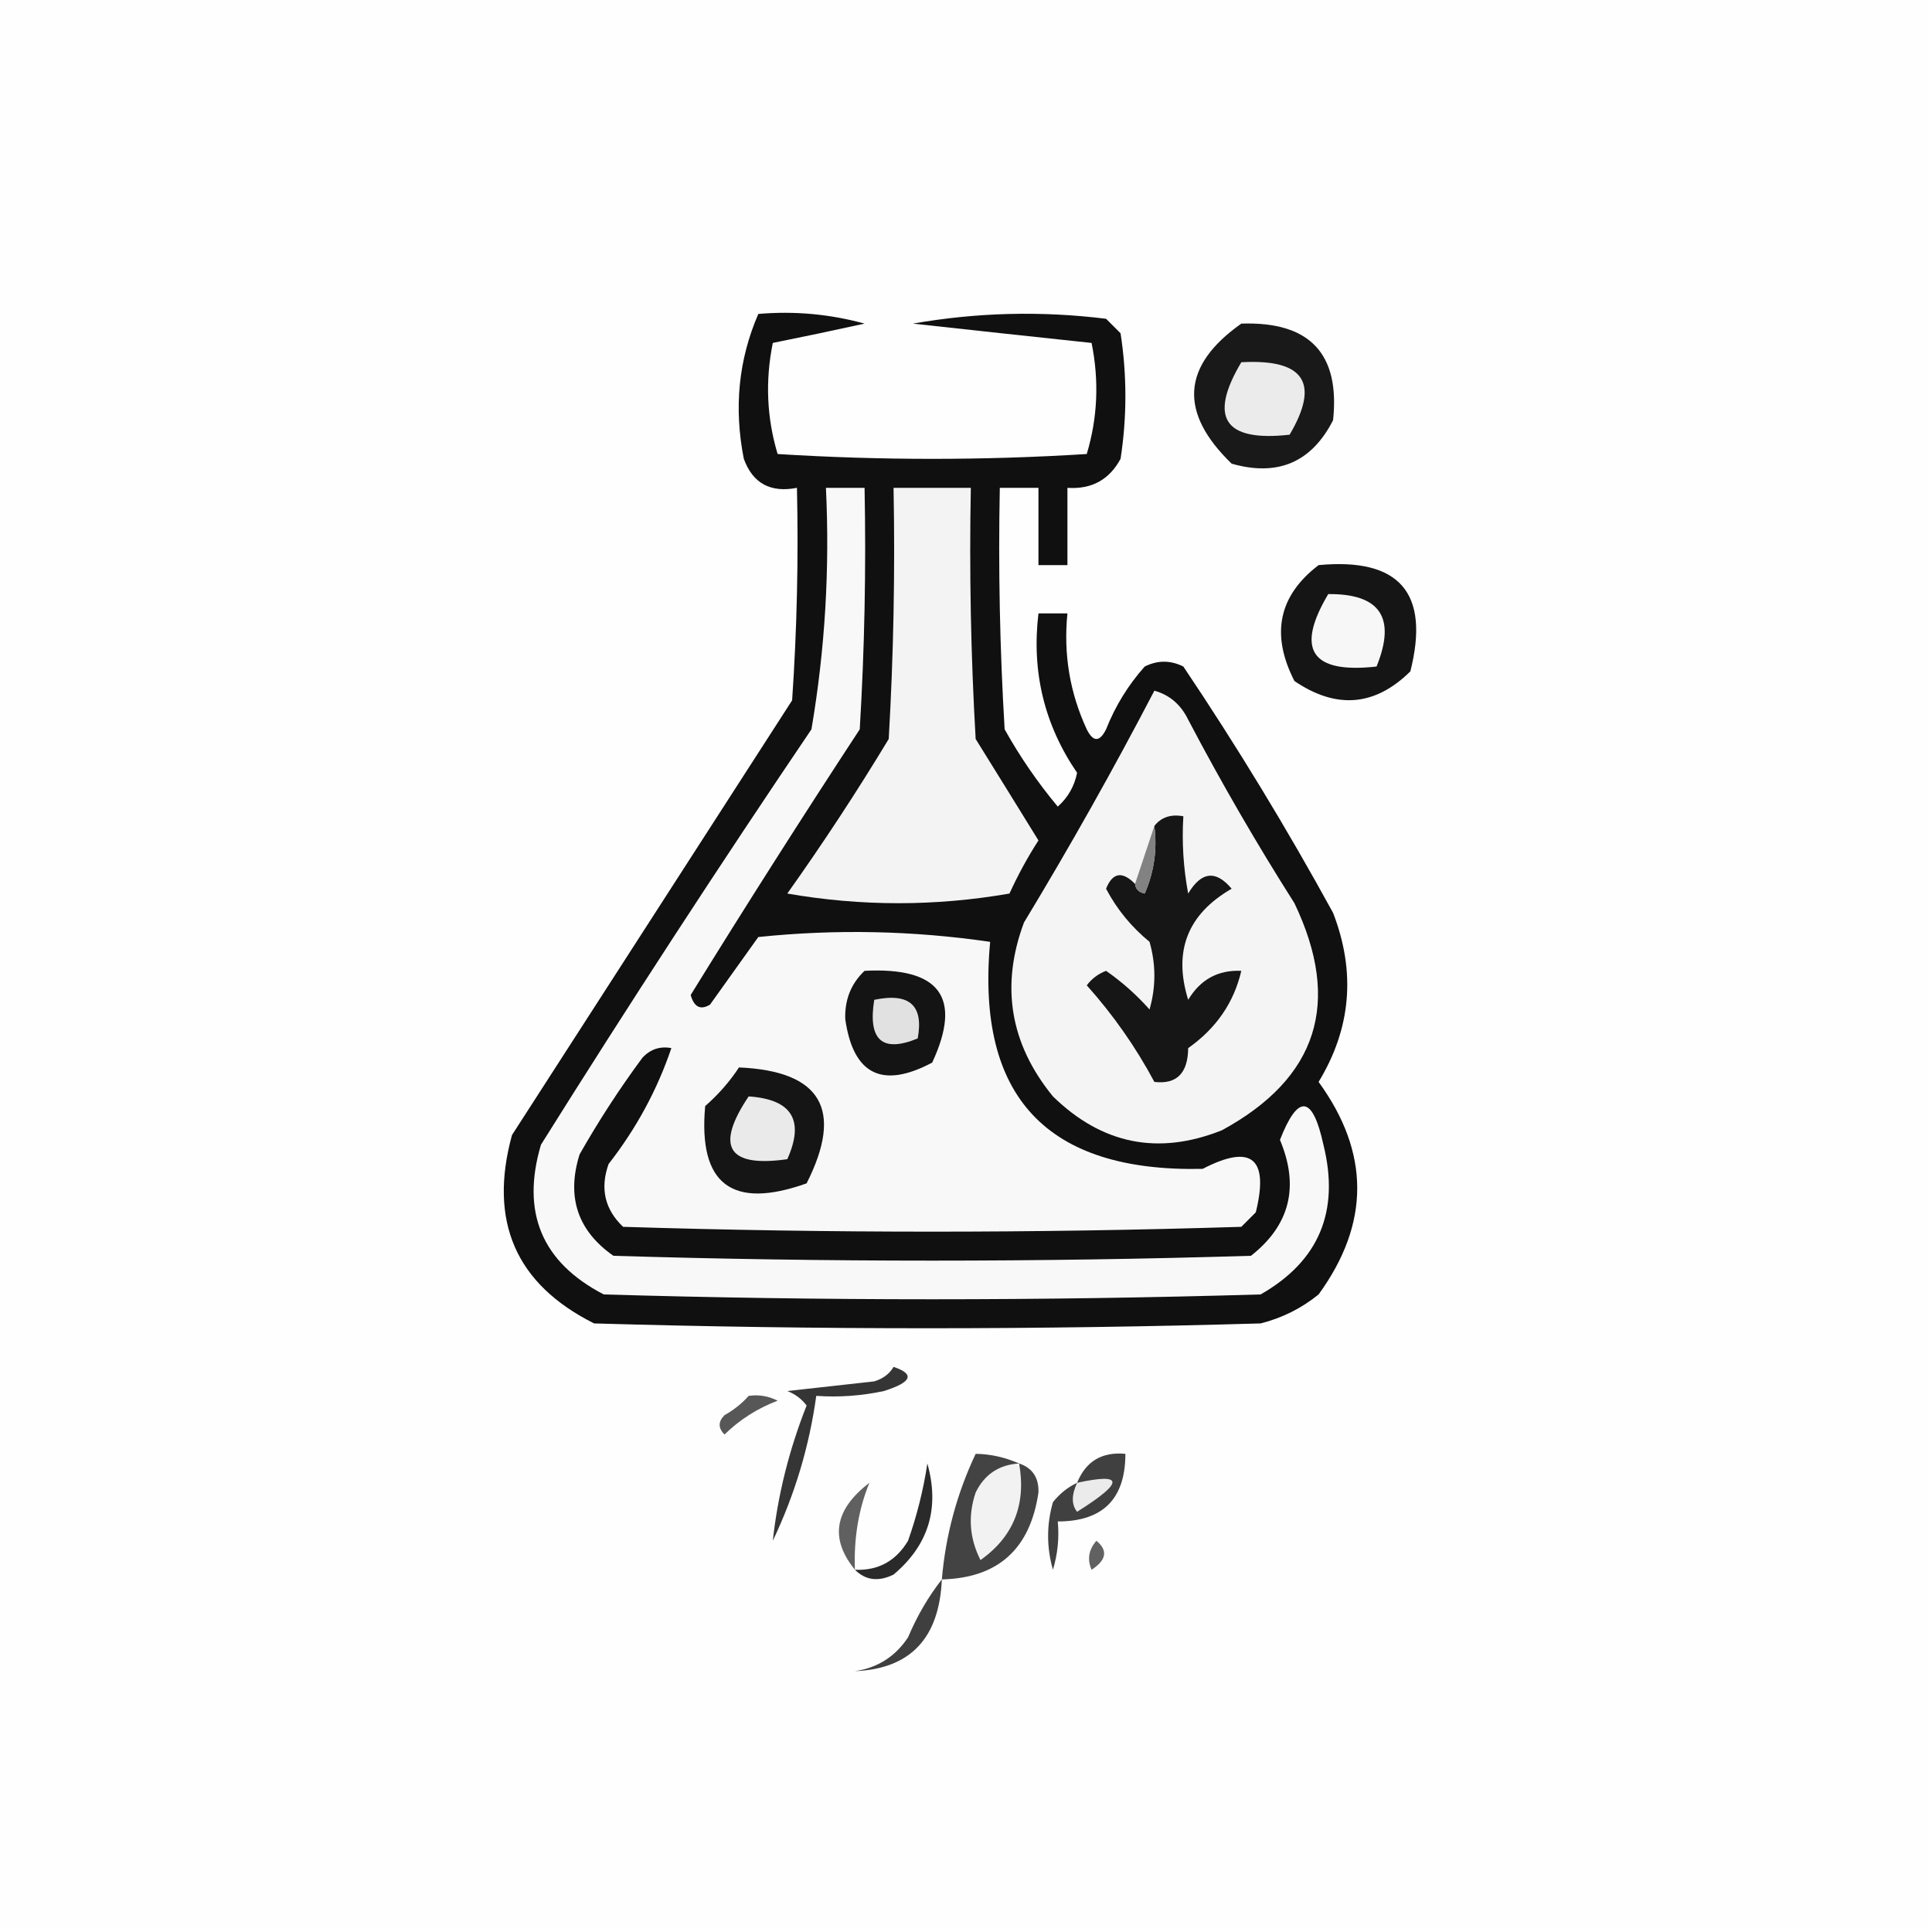
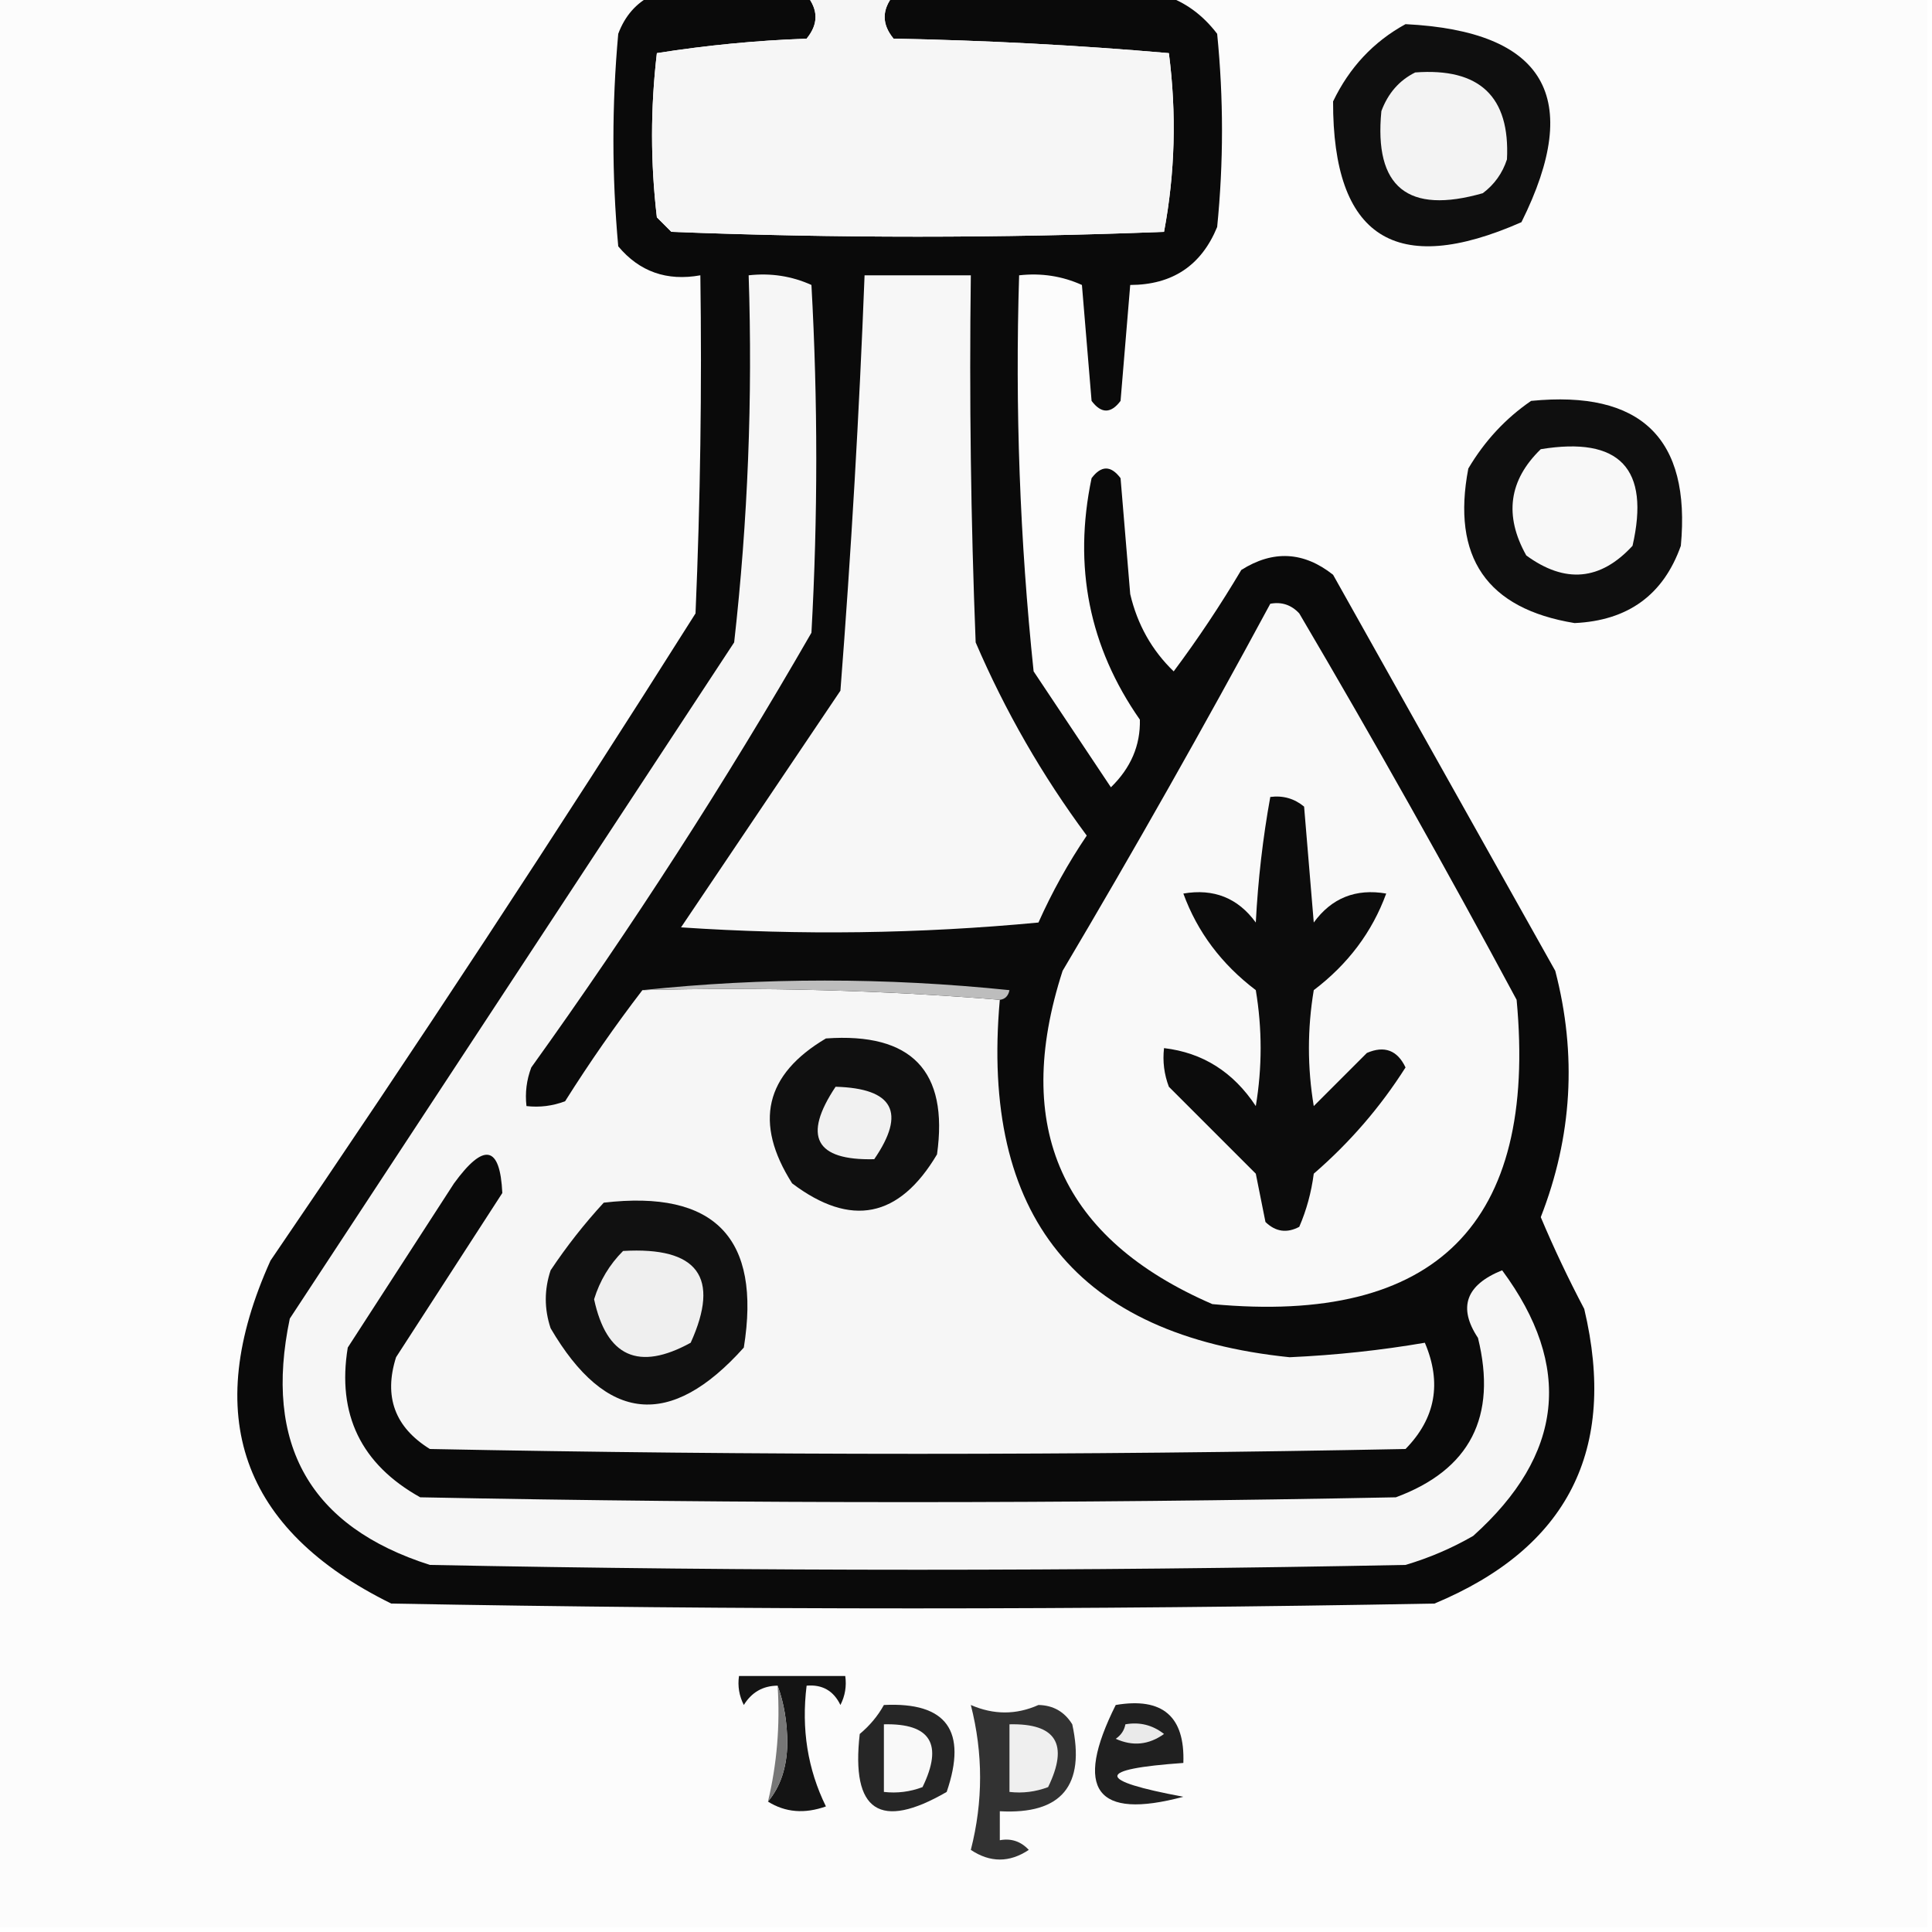
<svg xmlns="http://www.w3.org/2000/svg" version="1.1" width="200px" height="200px" style="shape-rendering:geometricPrecision; text-rendering:geometricPrecision; image-rendering:optimizeQuality; fill-rule:evenodd; clip-rule:evenodd">
  <g>
-     <path style="opacity:1" fill="#fefefe" d="M -0.5,-0.5 C 66.167,-0.5 132.833,-0.5 199.5,-0.5C 199.5,66.167 199.5,132.833 199.5,199.5C 132.833,199.5 66.167,199.5 -0.5,199.5C -0.5,132.833 -0.5,66.167 -0.5,-0.5 Z" />
+     <path style="opacity:1" fill="#fcfcfc" d="M -0.5,-0.5 C 22.167,-0.5 44.833,-0.5 67.5,-0.5C 65.856,0.316 64.69,1.65 64,3.5C 63.333,10.833 63.333,18.167 64,25.5C 66.196,28.125 69.029,29.125 72.5,28.5C 72.666,40.171 72.5,51.838 72,63.5C 57.727,86.104 43.06,108.437 28,130.5C 20.782,146.502 24.949,158.335 40.5,166C 76.5,166.667 112.5,166.667 148.5,166C 162.295,160.244 167.461,150.078 164,135.5C 162.341,132.351 160.841,129.184 159.5,126C 162.757,117.66 163.257,109.16 161,100.5C 153.333,86.833 145.667,73.167 138,59.5C 134.957,57.092 131.791,56.925 128.5,59C 126.329,62.659 123.996,66.159 121.5,69.5C 119.242,67.323 117.742,64.656 117,61.5C 116.667,57.5 116.333,53.5 116,49.5C 115,48.167 114,48.167 113,49.5C 111.081,58.644 112.748,66.977 118,74.5C 118.062,77.162 117.062,79.495 115,81.5C 112.333,77.5 109.667,73.5 107,69.5C 105.573,55.893 105.073,42.226 105.5,28.5C 107.792,28.244 109.959,28.577 112,29.5C 112.333,33.5 112.667,37.5 113,41.5C 114,42.833 115,42.833 116,41.5C 116.333,37.5 116.667,33.5 117,29.5C 121.361,29.489 124.361,27.489 126,23.5C 126.667,16.833 126.667,10.167 126,3.5C 124.5,1.531 122.667,0.198 120.5,-0.5C 146.833,-0.5 173.167,-0.5 199.5,-0.5C 199.5,66.167 199.5,132.833 199.5,199.5C 132.833,199.5 66.167,199.5 -0.5,199.5C -0.5,132.833 -0.5,66.167 -0.5,-0.5 Z" />
  </g>
  <g>
-     <path style="opacity:1" fill="#101010" d="M 78.5,32.5 C 82.226,32.177 85.893,32.511 89.5,33.5C 86.296,34.204 83.129,34.87 80,35.5C 79.207,39.423 79.374,43.256 80.5,47C 91.167,47.667 101.833,47.667 112.5,47C 113.626,43.256 113.793,39.423 113,35.5C 106.888,34.852 100.721,34.185 94.5,33.5C 101.142,32.336 107.808,32.169 114.5,33C 115,33.5 115.5,34 116,34.5C 116.667,38.833 116.667,43.167 116,47.5C 114.826,49.671 112.993,50.671 110.5,50.5C 110.5,53.167 110.5,55.833 110.5,58.5C 109.5,58.5 108.5,58.5 107.5,58.5C 107.5,55.833 107.5,53.167 107.5,50.5C 106.167,50.5 104.833,50.5 103.5,50.5C 103.334,58.84 103.5,67.173 104,75.5C 105.586,78.341 107.42,81.007 109.5,83.5C 110.553,82.562 111.22,81.395 111.5,80C 108.111,75.042 106.777,69.542 107.5,63.5C 108.5,63.5 109.5,63.5 110.5,63.5C 110.078,67.712 110.744,71.712 112.5,75.5C 113.167,76.833 113.833,76.833 114.5,75.5C 115.457,73.082 116.791,70.916 118.5,69C 119.833,68.333 121.167,68.333 122.5,69C 128.043,77.25 133.21,85.75 138,94.5C 140.37,100.628 139.87,106.461 136.5,112C 141.833,119.333 141.833,126.667 136.5,134C 134.725,135.439 132.725,136.439 130.5,137C 107.5,137.667 84.5,137.667 61.5,137C 53.39,132.936 50.557,126.436 53,117.5C 62.667,102.5 72.333,87.5 82,72.5C 82.5,65.174 82.666,57.841 82.5,50.5C 79.761,51.035 77.928,50.035 77,47.5C 75.955,42.215 76.455,37.215 78.5,32.5 Z" />
+     <path style="opacity:1" fill="#0a0a0a" d="M 67.5,-0.5 C 72.833,-0.5 78.167,-0.5 83.5,-0.5C 84.728,1.01 84.728,2.51 83.5,4C 78.25,4.193 73.083,4.693 68,5.5C 67.333,11.167 67.333,16.833 68,22.5C 68.5,23 69,23.5 69.5,24C 86.5,24.667 103.5,24.667 120.5,24C 121.642,17.916 121.809,11.749 121,5.5C 111.577,4.68 102.077,4.18 92.5,4C 91.272,2.51 91.272,1.01 92.5,-0.5C 101.833,-0.5 111.167,-0.5 120.5,-0.5C 122.667,0.198 124.5,1.531 126,3.5C 126.667,10.167 126.667,16.833 126,23.5C 124.361,27.489 121.361,29.489 117,29.5C 116.667,33.5 116.333,37.5 116,41.5C 115,42.833 114,42.833 113,41.5C 112.667,37.5 112.333,33.5 112,29.5C 109.959,28.577 107.792,28.244 105.5,28.5C 105.073,42.226 105.573,55.893 107,69.5C 109.667,73.5 112.333,77.5 115,81.5C 117.062,79.495 118.062,77.162 118,74.5C 112.748,66.977 111.081,58.644 113,49.5C 114,48.167 115,48.167 116,49.5C 116.333,53.5 116.667,57.5 117,61.5C 117.742,64.656 119.242,67.323 121.5,69.5C 123.996,66.159 126.329,62.659 128.5,59C 131.791,56.925 134.957,57.092 138,59.5C 145.667,73.167 153.333,86.833 161,100.5C 163.257,109.16 162.757,117.66 159.5,126C 160.841,129.184 162.341,132.351 164,135.5C 167.461,150.078 162.295,160.244 148.5,166C 112.5,166.667 76.5,166.667 40.5,166C 24.949,158.335 20.782,146.502 28,130.5C 43.06,108.437 57.727,86.104 72,63.5C 72.5,51.838 72.666,40.171 72.5,28.5C 69.029,29.125 66.196,28.125 64,25.5C 63.333,18.167 63.333,10.833 64,3.5C 64.69,1.65 65.856,0.316 67.5,-0.5 Z" />
  </g>
  <g>
-     <path style="opacity:1" fill="#191919" d="M 128.5,33.5 C 135.568,33.261 138.734,36.595 138,43.5C 135.774,47.861 132.274,49.361 127.5,48C 122.003,42.683 122.336,37.849 128.5,33.5 Z" />
+     <path style="opacity:1" fill="#f6f6f6" d="M 83.5,-0.5 C 86.5,-0.5 89.5,-0.5 92.5,-0.5C 91.272,1.01 91.272,2.51 92.5,4C 102.077,4.18 111.577,4.68 121,5.5C 121.809,11.749 121.642,17.916 120.5,24C 103.5,24.667 86.5,24.667 69.5,24C 69,23.5 68.5,23 68,22.5C 67.333,16.833 67.333,11.167 68,5.5C 73.083,4.693 78.25,4.193 83.5,4C 84.728,2.51 84.728,1.01 83.5,-0.5 Z" />
  </g>
  <g>
-     <path style="opacity:1" fill="#ebebeb" d="M 128.5,37.5 C 135.004,37.138 136.671,39.638 133.5,45C 126.745,45.756 125.078,43.256 128.5,37.5 Z" />
+     <path style="opacity:1" fill="#0f0f0f" d="M 145.5,2.5 C 159.945,3.224 163.945,10.057 157.5,23C 144.467,28.742 137.967,24.575 138,10.5C 139.69,6.979 142.19,4.312 145.5,2.5 Z" />
  </g>
  <g>
-     <path style="opacity:1" fill="#f8f8f8" d="M 85.5,50.5 C 86.833,50.5 88.167,50.5 89.5,50.5C 89.666,58.84 89.5,67.173 89,75.5C 83.035,84.599 77.202,93.765 71.5,103C 71.85,104.257 72.516,104.591 73.5,104C 75.167,101.667 76.833,99.333 78.5,97C 86.521,96.168 94.521,96.335 102.5,97.5C 101.022,113.524 108.356,121.357 124.5,121C 129.552,118.38 131.386,119.88 130,125.5C 129.5,126 129,126.5 128.5,127C 107.167,127.667 85.833,127.667 64.5,127C 62.604,125.192 62.104,123.025 63,120.5C 65.872,116.817 68.038,112.817 69.5,108.5C 68.325,108.281 67.325,108.614 66.5,109.5C 64.136,112.699 61.97,116.032 60,119.5C 58.621,123.898 59.788,127.398 63.5,130C 85.5,130.667 107.5,130.667 129.5,130C 133.53,126.834 134.53,122.834 132.5,118C 134.379,113.207 135.879,113.373 137,118.5C 138.71,125.385 136.544,130.551 130.5,134C 107.833,134.667 85.167,134.667 62.5,134C 56.092,130.677 53.925,125.511 56,118.5C 65.084,103.996 74.418,89.663 84,75.5C 85.406,67.251 85.906,58.917 85.5,50.5 Z" />
+     <path style="opacity:1" fill="#f3f3f3" d="M 146.5,7.5 C 153.164,7 156.331,10 156,16.5C 155.535,17.931 154.701,19.098 153.5,20C 145.729,22.219 142.229,19.386 143,11.5C 143.69,9.65 144.856,8.316 146.5,7.5 Z" />
  </g>
  <g>
-     <path style="opacity:1" fill="#f3f3f3" d="M 92.5,50.5 C 95.167,50.5 97.833,50.5 100.5,50.5C 100.334,59.173 100.5,67.84 101,76.5C 103.182,80.01 105.349,83.51 107.5,87C 106.38,88.737 105.38,90.571 104.5,92.5C 96.833,93.833 89.167,93.833 81.5,92.5C 85.197,87.302 88.697,81.969 92,76.5C 92.5,67.84 92.666,59.173 92.5,50.5 Z" />
+     <path style="opacity:1" fill="#f6f6f6" d="M 66.5,102.5 C 79.011,102.171 91.345,102.505 103.5,103.5C 101.492,125.902 111.492,138.235 133.5,140.5C 138.267,140.284 142.934,139.784 147.5,139C 149.274,143.163 148.607,146.83 145.5,150C 111.833,150.667 78.167,150.667 44.5,150C 40.873,147.749 39.707,144.582 41,140.5C 44.667,134.833 48.333,129.167 52,123.5C 51.768,118.576 50.101,118.242 47,122.5C 43.333,128.167 39.667,133.833 36,139.5C 34.871,146.41 37.371,151.577 43.5,155C 77.167,155.667 110.833,155.667 144.5,155C 152.173,152.158 155.006,146.658 153,138.5C 150.909,135.348 151.742,133.015 155.5,131.5C 162.855,141.44 161.855,150.607 152.5,159C 150.283,160.275 147.949,161.275 145.5,162C 111.833,162.667 78.167,162.667 44.5,162C 32.097,158.047 27.264,149.547 30,136.5C 45.333,113.167 60.667,89.833 76,66.5C 77.42,53.894 77.92,41.228 77.5,28.5C 79.793,28.244 81.959,28.577 84,29.5C 84.667,41.5 84.667,53.5 84,65.5C 75.094,80.977 65.427,95.977 55,110.5C 54.51,111.793 54.343,113.127 54.5,114.5C 55.873,114.657 57.207,114.49 58.5,114C 61.03,109.987 63.696,106.154 66.5,102.5 Z" />
  </g>
  <g>
-     <path style="opacity:1" fill="#151515" d="M 136.5,58.5 C 144.885,57.716 148.051,61.383 146,69.5C 142.341,73.115 138.341,73.448 134,70.5C 131.523,65.669 132.356,61.669 136.5,58.5 Z" />
+     <path style="opacity:1" fill="#f7f7f7" d="M 89.5,28.5 C 93.167,28.5 96.833,28.5 100.5,28.5C 100.333,41.171 100.5,53.838 101,66.5C 104.061,73.624 107.895,80.291 112.5,86.5C 110.58,89.339 108.913,92.339 107.5,95.5C 95.18,96.666 82.847,96.833 70.5,96C 76,87.833 81.5,79.667 87,71.5C 88.113,57.146 88.947,42.813 89.5,28.5 Z" />
  </g>
  <g>
-     <path style="opacity:1" fill="#f7f7f7" d="M 137.5,61.5 C 142.881,61.452 144.547,63.952 142.5,69C 135.745,69.756 134.078,67.256 137.5,61.5 Z" />
+     <path style="opacity:1" fill="#0f0f0f" d="M 158.5,41.5 C 169.875,40.377 175.042,45.377 174,56.5C 172.197,61.581 168.531,64.248 163,64.5C 153.914,63.015 150.247,57.681 152,48.5C 153.694,45.642 155.861,43.309 158.5,41.5 Z" />
  </g>
  <g>
-     <path style="opacity:1" fill="#f4f4f4" d="M 119.5,71.5 C 121.074,71.937 122.241,72.937 123,74.5C 126.414,80.997 130.081,87.33 134,93.5C 138.909,103.772 136.409,111.605 126.5,117C 119.918,119.631 114.085,118.464 109,113.5C 104.557,108.062 103.557,102.062 106,95.5C 110.777,87.607 115.277,79.607 119.5,71.5 Z" />
+     <path style="opacity:1" fill="#f8f8f8" d="M 159.5,46.5 C 167.665,45.164 170.831,48.497 169,56.5C 165.685,60.105 162.018,60.439 158,57.5C 155.689,53.374 156.189,49.708 159.5,46.5 Z" />
  </g>
  <g>
-     <path style="opacity:1" fill="#161616" d="M 117.5,91.5 C 117.56,92.043 117.893,92.376 118.5,92.5C 119.474,90.257 119.808,87.924 119.5,85.5C 120.209,84.596 121.209,84.263 122.5,84.5C 122.336,87.187 122.503,89.854 123,92.5C 124.363,90.216 125.863,90.049 127.5,92C 122.933,94.633 121.433,98.467 123,103.5C 124.264,101.393 126.097,100.393 128.5,100.5C 127.736,103.787 125.903,106.454 123,108.5C 122.974,111.105 121.807,112.271 119.5,112C 117.586,108.411 115.252,105.078 112.5,102C 113.025,101.308 113.692,100.808 114.5,100.5C 116.149,101.648 117.649,102.981 119,104.5C 119.667,102.167 119.667,99.833 119,97.5C 117.108,95.946 115.608,94.112 114.5,92C 115.176,90.317 116.176,90.15 117.5,91.5 Z" />
+     <path style="opacity:1" fill="#f9f9f9" d="M 131.5,62.5 C 132.675,62.281 133.675,62.614 134.5,63.5C 142.253,76.671 149.753,90.005 157,103.5C 159.167,126.667 148.667,137.167 125.5,135C 109.911,128.246 104.744,116.746 110,100.5C 117.444,87.941 124.61,75.274 131.5,62.5 Z" />
  </g>
  <g>
-     <path style="opacity:1" fill="#828282" d="M 119.5,85.5 C 119.808,87.924 119.474,90.257 118.5,92.5C 117.893,92.376 117.56,92.043 117.5,91.5C 118.167,89.5 118.833,87.5 119.5,85.5 Z" />
+     <path style="opacity:1" fill="#0c0c0c" d="M 131.5,82.5 C 132.822,82.33 133.989,82.663 135,83.5C 135.333,87.5 135.667,91.5 136,95.5C 137.848,92.959 140.348,91.959 143.5,92.5C 142.051,96.472 139.551,99.806 136,102.5C 135.333,106.5 135.333,110.5 136,114.5C 137.833,112.667 139.667,110.833 141.5,109C 143.319,108.217 144.652,108.717 145.5,110.5C 142.894,114.609 139.727,118.276 136,121.5C 135.749,123.433 135.249,125.266 134.5,127C 133.216,127.684 132.049,127.517 131,126.5C 130.667,124.833 130.333,123.167 130,121.5C 127,118.5 124,115.5 121,112.5C 120.51,111.207 120.343,109.873 120.5,108.5C 124.503,108.971 127.669,110.971 130,114.5C 130.667,110.5 130.667,106.5 130,102.5C 126.449,99.806 123.949,96.472 122.5,92.5C 125.652,91.959 128.152,92.959 130,95.5C 130.228,91.083 130.728,86.75 131.5,82.5 Z" />
  </g>
  <g>
-     <path style="opacity:1" fill="#141414" d="M 89.5,100.5 C 97.299,100.096 99.633,103.263 96.5,110C 91.323,112.745 88.323,111.245 87.5,105.5C 87.436,103.486 88.103,101.819 89.5,100.5 Z" />
+     <path style="opacity:1" fill="#bdbdbd" d="M 66.5,102.5 C 79.006,101.175 91.673,101.175 104.5,102.5C 104.376,103.107 104.043,103.44 103.5,103.5C 91.345,102.505 79.011,102.171 66.5,102.5 Z" />
  </g>
  <g>
-     <path style="opacity:1" fill="#e1e1e1" d="M 90.5,103.5 C 94.138,102.737 95.638,104.07 95,107.5C 91.331,109.009 89.831,107.676 90.5,103.5 Z" />
+     <path style="opacity:1" fill="#101010" d="M 85.5,107.5 C 94.374,106.871 98.208,110.871 97,119.5C 93.087,126.096 88.087,127.096 82,122.5C 78.018,116.235 79.185,111.235 85.5,107.5 Z" />
  </g>
  <g>
-     <path style="opacity:1" fill="#151515" d="M 76.5,110.5 C 85.022,110.876 87.355,114.876 83.5,122.5C 75.765,125.258 72.265,122.591 73,114.5C 74.376,113.295 75.542,111.962 76.5,110.5 Z" />
+     <path style="opacity:1" fill="#f1f1f1" d="M 86.5,112.5 C 92.488,112.664 93.821,115.164 90.5,120C 84.403,120.147 83.07,117.647 86.5,112.5 Z" />
  </g>
  <g>
-     <path style="opacity:1" fill="#eaeaea" d="M 77.5,113.5 C 81.976,113.8 83.31,115.967 81.5,120C 75.339,120.878 74.005,118.711 77.5,113.5 Z" />
+     <path style="opacity:1" fill="#111111" d="M 62.5,124.5 C 73.989,123.155 78.823,128.155 77,139.5C 69.408,147.981 62.741,147.314 57,137.5C 56.333,135.5 56.333,133.5 57,131.5C 58.666,129.004 60.5,126.671 62.5,124.5 Z" />
  </g>
  <g>
-     <path style="opacity:1" fill="#575757" d="M 77.5,144.5 C 78.552,144.351 79.552,144.517 80.5,145C 78.413,145.792 76.579,146.959 75,148.5C 74.333,147.833 74.333,147.167 75,146.5C 75.995,145.934 76.828,145.267 77.5,144.5 Z" />
+     <path style="opacity:1" fill="#efefef" d="M 64.5,129.5 C 72.244,129.048 74.577,132.215 71.5,139C 66.117,141.961 62.784,140.461 61.5,134.5C 62.092,132.577 63.092,130.911 64.5,129.5 Z" />
  </g>
  <g>
-     <path style="opacity:1" fill="#353535" d="M 92.5,141.5 C 94.735,142.248 94.402,143.081 91.5,144C 89.19,144.497 86.857,144.663 84.5,144.5C 83.776,149.726 82.276,154.726 80,159.5C 80.521,154.75 81.688,150.083 83.5,145.5C 82.975,144.808 82.308,144.308 81.5,144C 84.5,143.667 87.5,143.333 90.5,143C 91.416,142.722 92.082,142.222 92.5,141.5 Z" />
+     <path style="opacity:1" fill="#141414" d="M 79.5,186.5 C 80.794,184.952 81.461,182.952 81.5,180.5C 81.495,178.304 81.162,176.304 80.5,174.5C 78.983,174.511 77.816,175.177 77,176.5C 76.517,175.552 76.35,174.552 76.5,173.5C 80.167,173.5 83.833,173.5 87.5,173.5C 87.65,174.552 87.483,175.552 87,176.5C 86.29,175.027 85.124,174.36 83.5,174.5C 82.945,178.997 83.611,183.164 85.5,187C 83.288,187.789 81.288,187.622 79.5,186.5 Z" />
  </g>
  <g>
-     <path style="opacity:1" fill="#404040" d="M 111.5,153.5 C 112.401,151.273 114.067,150.273 116.5,150.5C 116.5,155.167 114.167,157.5 109.5,157.5C 109.66,159.199 109.494,160.866 109,162.5C 108.333,160.167 108.333,157.833 109,155.5C 109.708,154.619 110.542,153.953 111.5,153.5 Z" />
+     <path style="opacity:1" fill="#777777" d="M 80.5,174.5 C 81.162,176.304 81.495,178.304 81.5,180.5C 81.461,182.952 80.794,184.952 79.5,186.5C 80.43,182.6 80.763,178.6 80.5,174.5 Z" />
  </g>
  <g>
-     <path style="opacity:1" fill="#ebebeb" d="M 111.5,153.5 C 116.382,152.436 116.382,153.436 111.5,156.5C 110.913,155.767 110.913,154.767 111.5,153.5 Z" />
+     <path style="opacity:1" fill="#323232" d="M 100.5,176.5 C 102.864,177.529 105.197,177.529 107.5,176.5C 109.029,176.529 110.196,177.196 111,178.5C 112.385,184.848 109.885,187.848 103.5,187.5C 103.5,188.5 103.5,189.5 103.5,190.5C 104.675,190.281 105.675,190.614 106.5,191.5C 104.5,192.833 102.5,192.833 100.5,191.5C 101.778,186.501 101.778,181.501 100.5,176.5 Z" />
  </g>
  <g>
-     <path style="opacity:1" fill="#606060" d="M 88.5,162.5 C 85.871,159.274 86.371,156.274 90,153.5C 88.878,156.23 88.378,159.23 88.5,162.5 Z" />
+     <path style="opacity:1" fill="#efefef" d="M 104.5,178.5 C 109.328,178.385 110.661,180.552 108.5,185C 107.207,185.49 105.873,185.657 104.5,185.5C 104.5,183.167 104.5,180.833 104.5,178.5 Z" />
  </g>
  <g>
-     <path style="opacity:1" fill="#2a2a2a" d="M 88.5,162.5 C 90.903,162.607 92.737,161.607 94,159.5C 94.92,156.899 95.587,154.232 96,151.5C 97.297,156.117 96.13,159.95 92.5,163C 90.934,163.765 89.601,163.598 88.5,162.5 Z" />
+     <path style="opacity:1" fill="#202020" d="M 115.5,176.5 C 120.339,175.677 122.673,177.677 122.5,182.5C 113.395,183.141 113.395,184.308 122.5,186C 113.452,188.425 111.119,185.258 115.5,176.5 Z" />
  </g>
  <g>
-     <path style="opacity:1" fill="#434343" d="M 105.5,151.5 C 106.88,151.962 107.547,152.962 107.5,154.5C 106.646,160.358 103.312,163.358 97.5,163.5C 97.884,158.963 99.051,154.629 101,150.5C 102.521,150.519 104.021,150.852 105.5,151.5 Z" />
+     <path style="opacity:1" fill="#eaeaea" d="M 116.5,178.5 C 117.978,178.238 119.311,178.571 120.5,179.5C 118.926,180.631 117.259,180.798 115.5,180C 116.056,179.617 116.389,179.117 116.5,178.5 Z" />
  </g>
  <g>
-     <path style="opacity:1" fill="#f2f2f2" d="M 105.5,151.5 C 106.25,155.741 104.917,159.074 101.5,161.5C 100.353,159.235 100.186,156.902 101,154.5C 101.918,152.624 103.418,151.624 105.5,151.5 Z" />
+     <path style="opacity:1" fill="#262626" d="M 91.5,176.5 C 97.997,176.18 100.164,179.18 98,185.5C 91.086,189.504 88.086,187.504 89,179.5C 90.045,178.627 90.878,177.627 91.5,176.5 Z" />
  </g>
  <g>
-     <path style="opacity:1" fill="#616161" d="M 113.5,159.5 C 114.713,160.497 114.546,161.497 113,162.5C 112.53,161.423 112.697,160.423 113.5,159.5 Z" />
-   </g>
-   <g>
-     <path style="opacity:1" fill="#3f3f3f" d="M 97.5,163.5 C 97.236,169.593 94.236,172.76 88.5,173C 90.848,172.654 92.681,171.487 94,169.5C 94.941,167.273 96.108,165.273 97.5,163.5 Z" />
+     <path style="opacity:1" fill="#f9f9f9" d="M 91.5,178.5 C 96.328,178.385 97.661,180.552 95.5,185C 94.207,185.49 92.873,185.657 91.5,185.5C 91.5,183.167 91.5,180.833 91.5,178.5 Z" />
  </g>
</svg>
